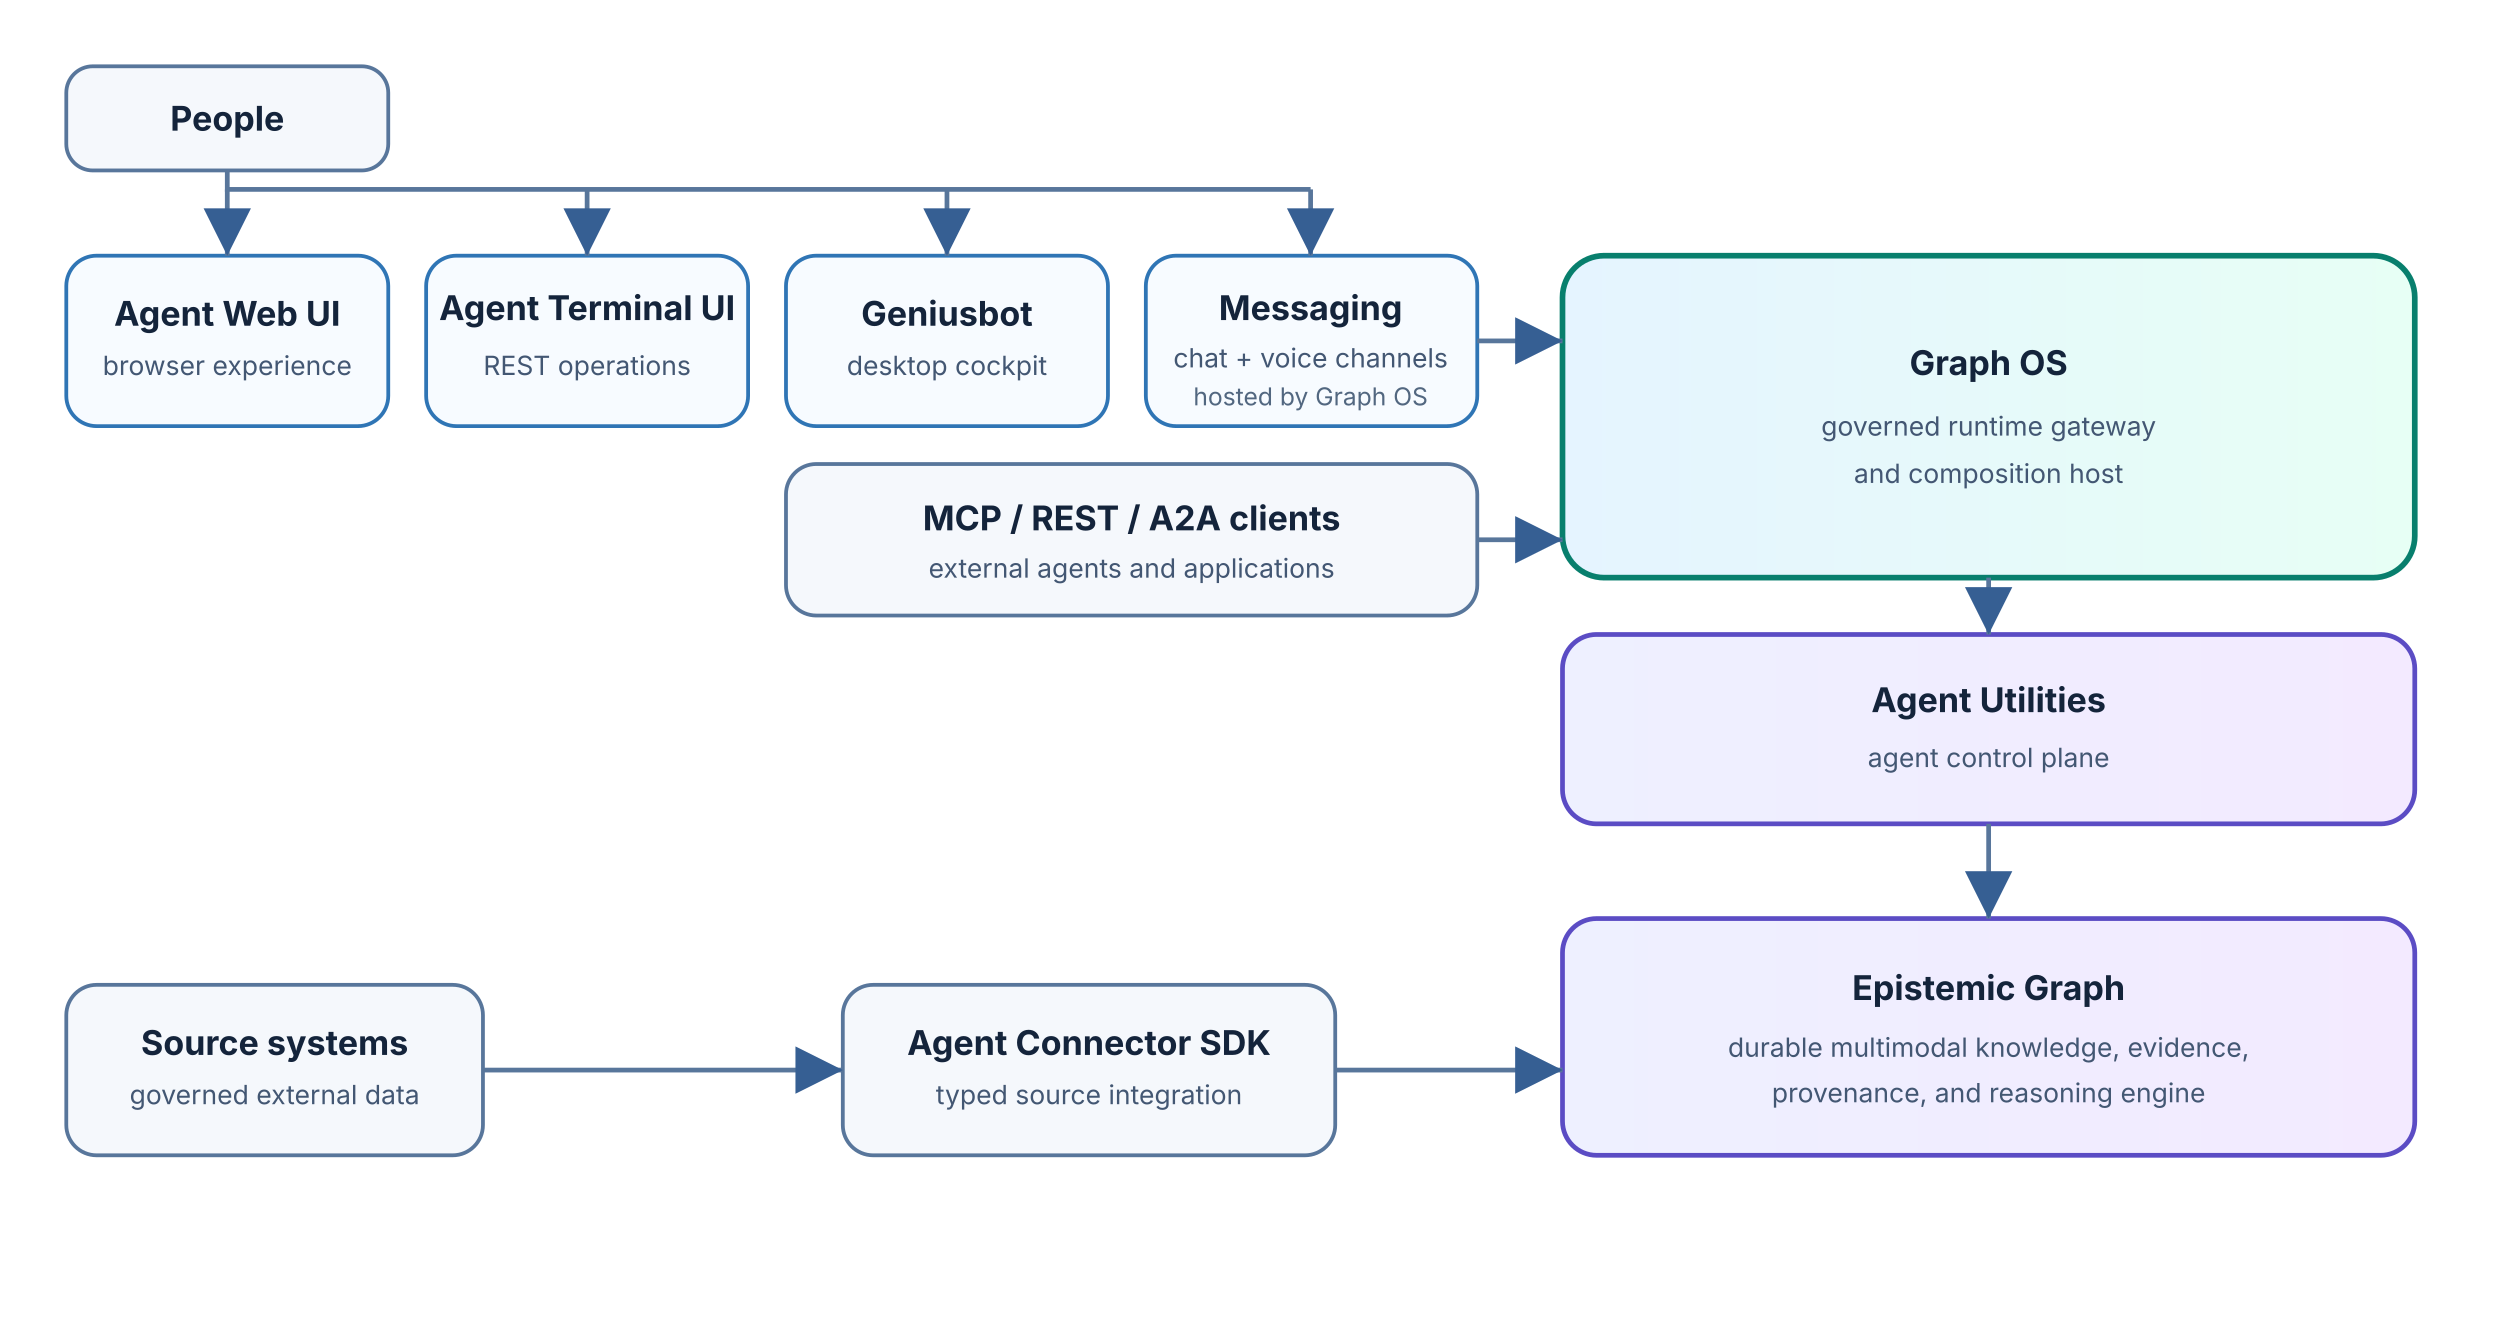
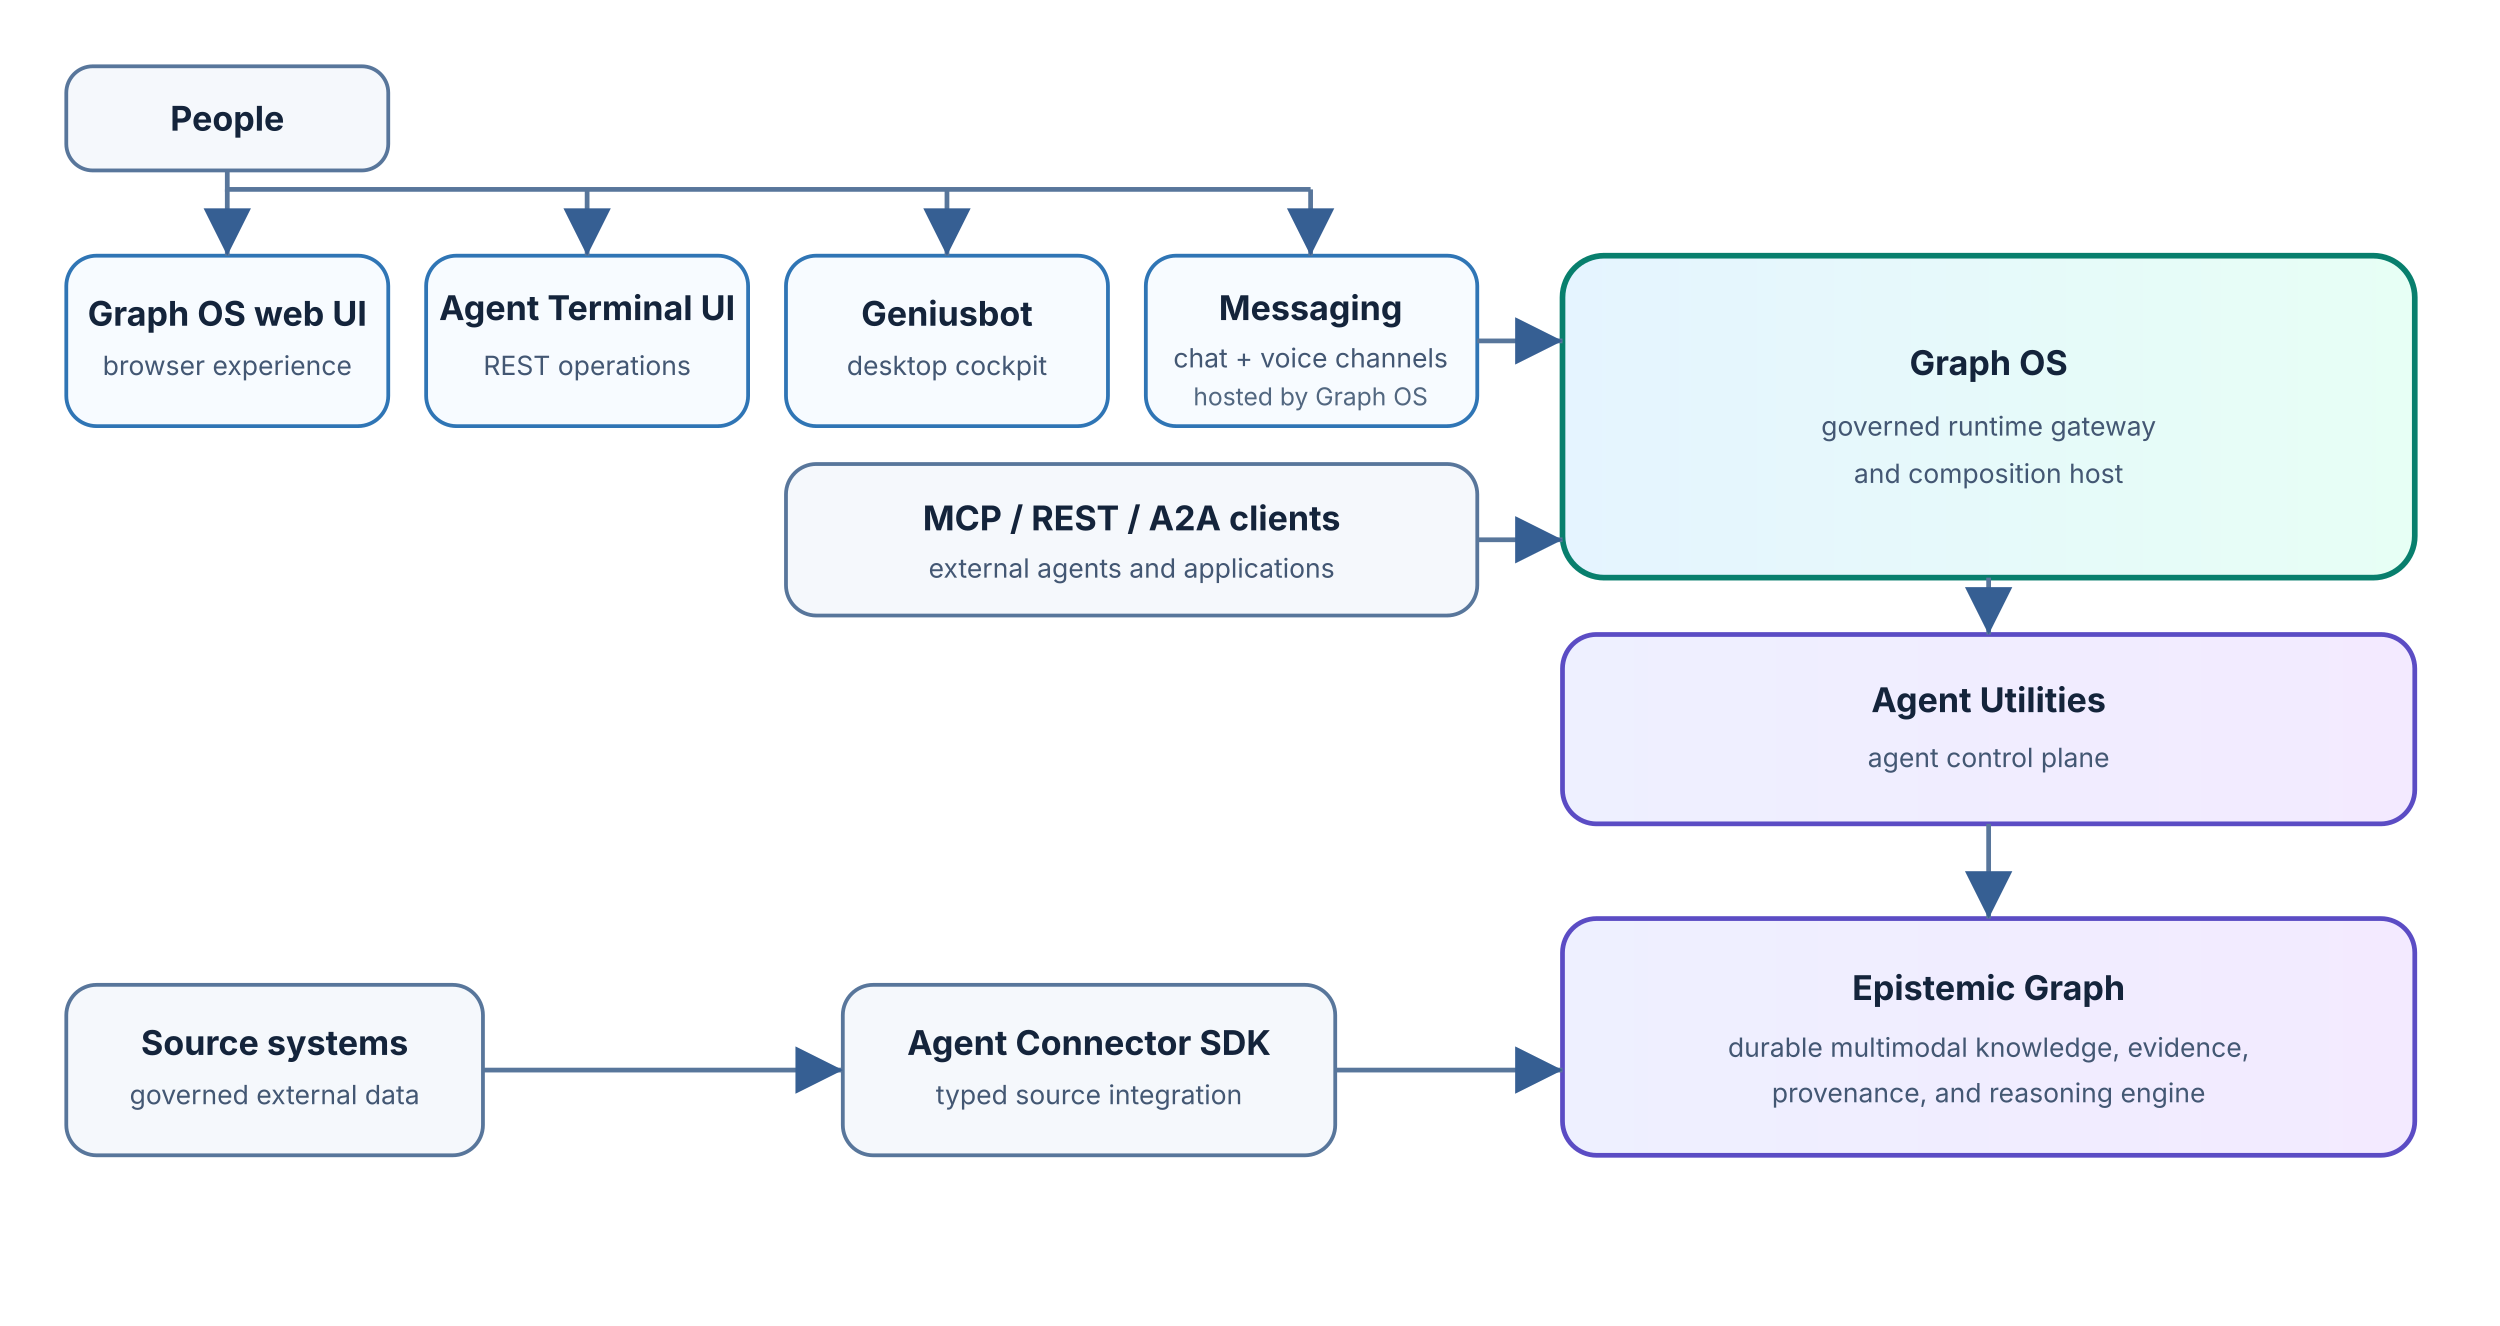
<svg xmlns="http://www.w3.org/2000/svg" viewBox="0 0 1320 700" role="img" aria-labelledby="diagram-title diagram-description">
  <defs>
    <linearGradient id="gateway-light" x1="0" x2="1">
      <stop stop-color="#e5f4ff" />
      <stop offset="1" stop-color="#e7fff5" />
    </linearGradient>
    <linearGradient id="core-light" x1="0" x2="1">
      <stop stop-color="#eef0ff" />
      <stop offset="1" stop-color="#f3eaff" />
    </linearGradient>
    <linearGradient id="gateway-dark" x1="0" x2="1">
      <stop stop-color="#173344" />
      <stop offset="1" stop-color="#153b36" />
    </linearGradient>
    <linearGradient id="core-dark" x1="0" x2="1">
      <stop stop-color="#242c4b" />
      <stop offset="1" stop-color="#332646" />
    </linearGradient>
    <marker id="arrow" markerWidth="10" markerHeight="10" refX="10" refY="5" orient="auto" markerUnits="strokeWidth">
      <path class="arrowhead" d="M0 0 10 5 0 10z" />
    </marker>
    <style>
      .bg{fill:none}.box{fill:#f5f8fc;stroke:#58769b;stroke-width:2}.entry{fill:#f7fbff;stroke:#2f75b5;stroke-width:2}.gateway{fill:url(#gateway-light);stroke:#087f6d;stroke-width:3}.core{fill:url(#core-light);stroke:#5b4cc4;stroke-width:2.5}.label{font:700 18px system-ui,-apple-system,Segoe UI,sans-serif;fill:#14243b;text-anchor:middle}.role{font:14px system-ui,-apple-system,Segoe UI,sans-serif;fill:#435773;text-anchor:middle}.small{font:13px system-ui,-apple-system,Segoe UI,sans-serif;fill:#526780;text-anchor:middle}.arrow,.bus{fill:none;stroke:#58769b;stroke-width:2.5}.arrow{marker-end:url(#arrow)}.arrowhead{fill:#365f93}
      @media (prefers-color-scheme: light){.bg{fill:none}.box{fill:#f5f8fc;stroke:#58769b}.entry{fill:#f7fbff;stroke:#2f75b5}.gateway{fill:url(#gateway-light);stroke:#087f6d}.core{fill:url(#core-light);stroke:#5b4cc4}.label{fill:#14243b}.role{fill:#435773}.small{fill:#526780}.arrow,.bus{stroke:#58769b}.arrowhead{fill:#365f93}}
      @media (prefers-color-scheme: dark){.bg{fill:none}.box{fill:#172338;stroke:#778ca9}.entry{fill:#192b43;stroke:#76aee9}.gateway{fill:url(#gateway-dark);stroke:#63d8b5}.core{fill:url(#core-dark);stroke:#b5a5ff}.label{fill:#f3f7ff}.role{fill:#d1dced}.small{fill:#b7c6dc}.arrow,.bus{stroke:#c2cee2}.arrowhead{fill:#d8e2f1}}
    </style>
  </defs>
  <rect class="bg" width="1320" height="700" rx="24" fill="none" />
  <g>
    <rect class="box" x="35" y="35" width="170" height="55" rx="14" />
    <text class="label" x="120" y="69">People</text>
    <rect class="entry" x="35" y="135" width="170" height="90" rx="16" />
-     <text class="label" x="120" y="172">Agent Web UI</text>
+     <text class="label" x="120" y="172">Graph OS web UI</text>
    <text class="role" x="120" y="198">browser experience</text>
    <rect class="entry" x="225" y="135" width="170" height="90" rx="16" />
    <text class="label" x="310" y="169">Agent Terminal UI</text>
    <text class="role" x="310" y="198">REST operations</text>
    <rect class="entry" x="415" y="135" width="170" height="90" rx="16" />
    <text class="label" x="500" y="172">Geniusbot</text>
    <text class="role" x="500" y="198">desktop cockpit</text>
    <rect class="entry" x="605" y="135" width="175" height="90" rx="16" />
    <text class="label" x="692" y="169">Messaging</text>
    <text class="role" x="692" y="194">chat + voice channels</text>
    <text class="small" x="692" y="214">hosted by Graph OS</text>
    <rect class="box" x="415" y="245" width="365" height="80" rx="16" />
    <text class="label" x="597.5" y="280">MCP / REST / A2A clients</text>
    <text class="role" x="597.5" y="305">external agents and applications</text>
    <rect class="gateway" x="825" y="135" width="450" height="170" rx="22" />
    <text class="label" x="1050" y="198">Graph OS</text>
    <text class="role" x="1050" y="230">governed runtime gateway</text>
    <text class="role" x="1050" y="255">and composition host</text>
    <rect class="core" x="825" y="335" width="450" height="100" rx="18" />
    <text class="label" x="1050" y="376">Agent Utilities</text>
    <text class="role" x="1050" y="405">agent control plane</text>
    <rect class="core" x="825" y="485" width="450" height="125" rx="18" />
    <text class="label" x="1050" y="528">Epistemic Graph</text>
    <text class="role" x="1050" y="558">durable multimodal knowledge, evidence,</text>
    <text class="role" x="1050" y="582">provenance, and reasoning engine</text>
    <rect class="box" x="35" y="520" width="220" height="90" rx="16" />
    <text class="label" x="145" y="557">Source systems</text>
    <text class="role" x="145" y="583">governed external data</text>
    <rect class="box" x="445" y="520" width="260" height="90" rx="16" />
    <text class="label" x="575" y="557">Agent Connector SDK</text>
    <text class="role" x="575" y="583">typed source integration</text>
  </g>
  <g class="connections">
    <path class="bus" d="M120 90V100H692" />
    <path class="arrow" d="M120 100V135" />
    <path class="arrow" d="M310 100V135" />
    <path class="arrow" d="M500 100V135" />
    <path class="arrow" d="M692 100V135" />
    <path class="arrow" d="M780 180H825" />
    <path class="arrow" d="M780 285H825" />
    <path class="arrow" d="M1050 305V335" />
    <path class="arrow" d="M1050 435V485" />
    <path class="arrow" d="M255 565H445" />
    <path class="arrow" d="M705 565H825" />
  </g>
</svg>
